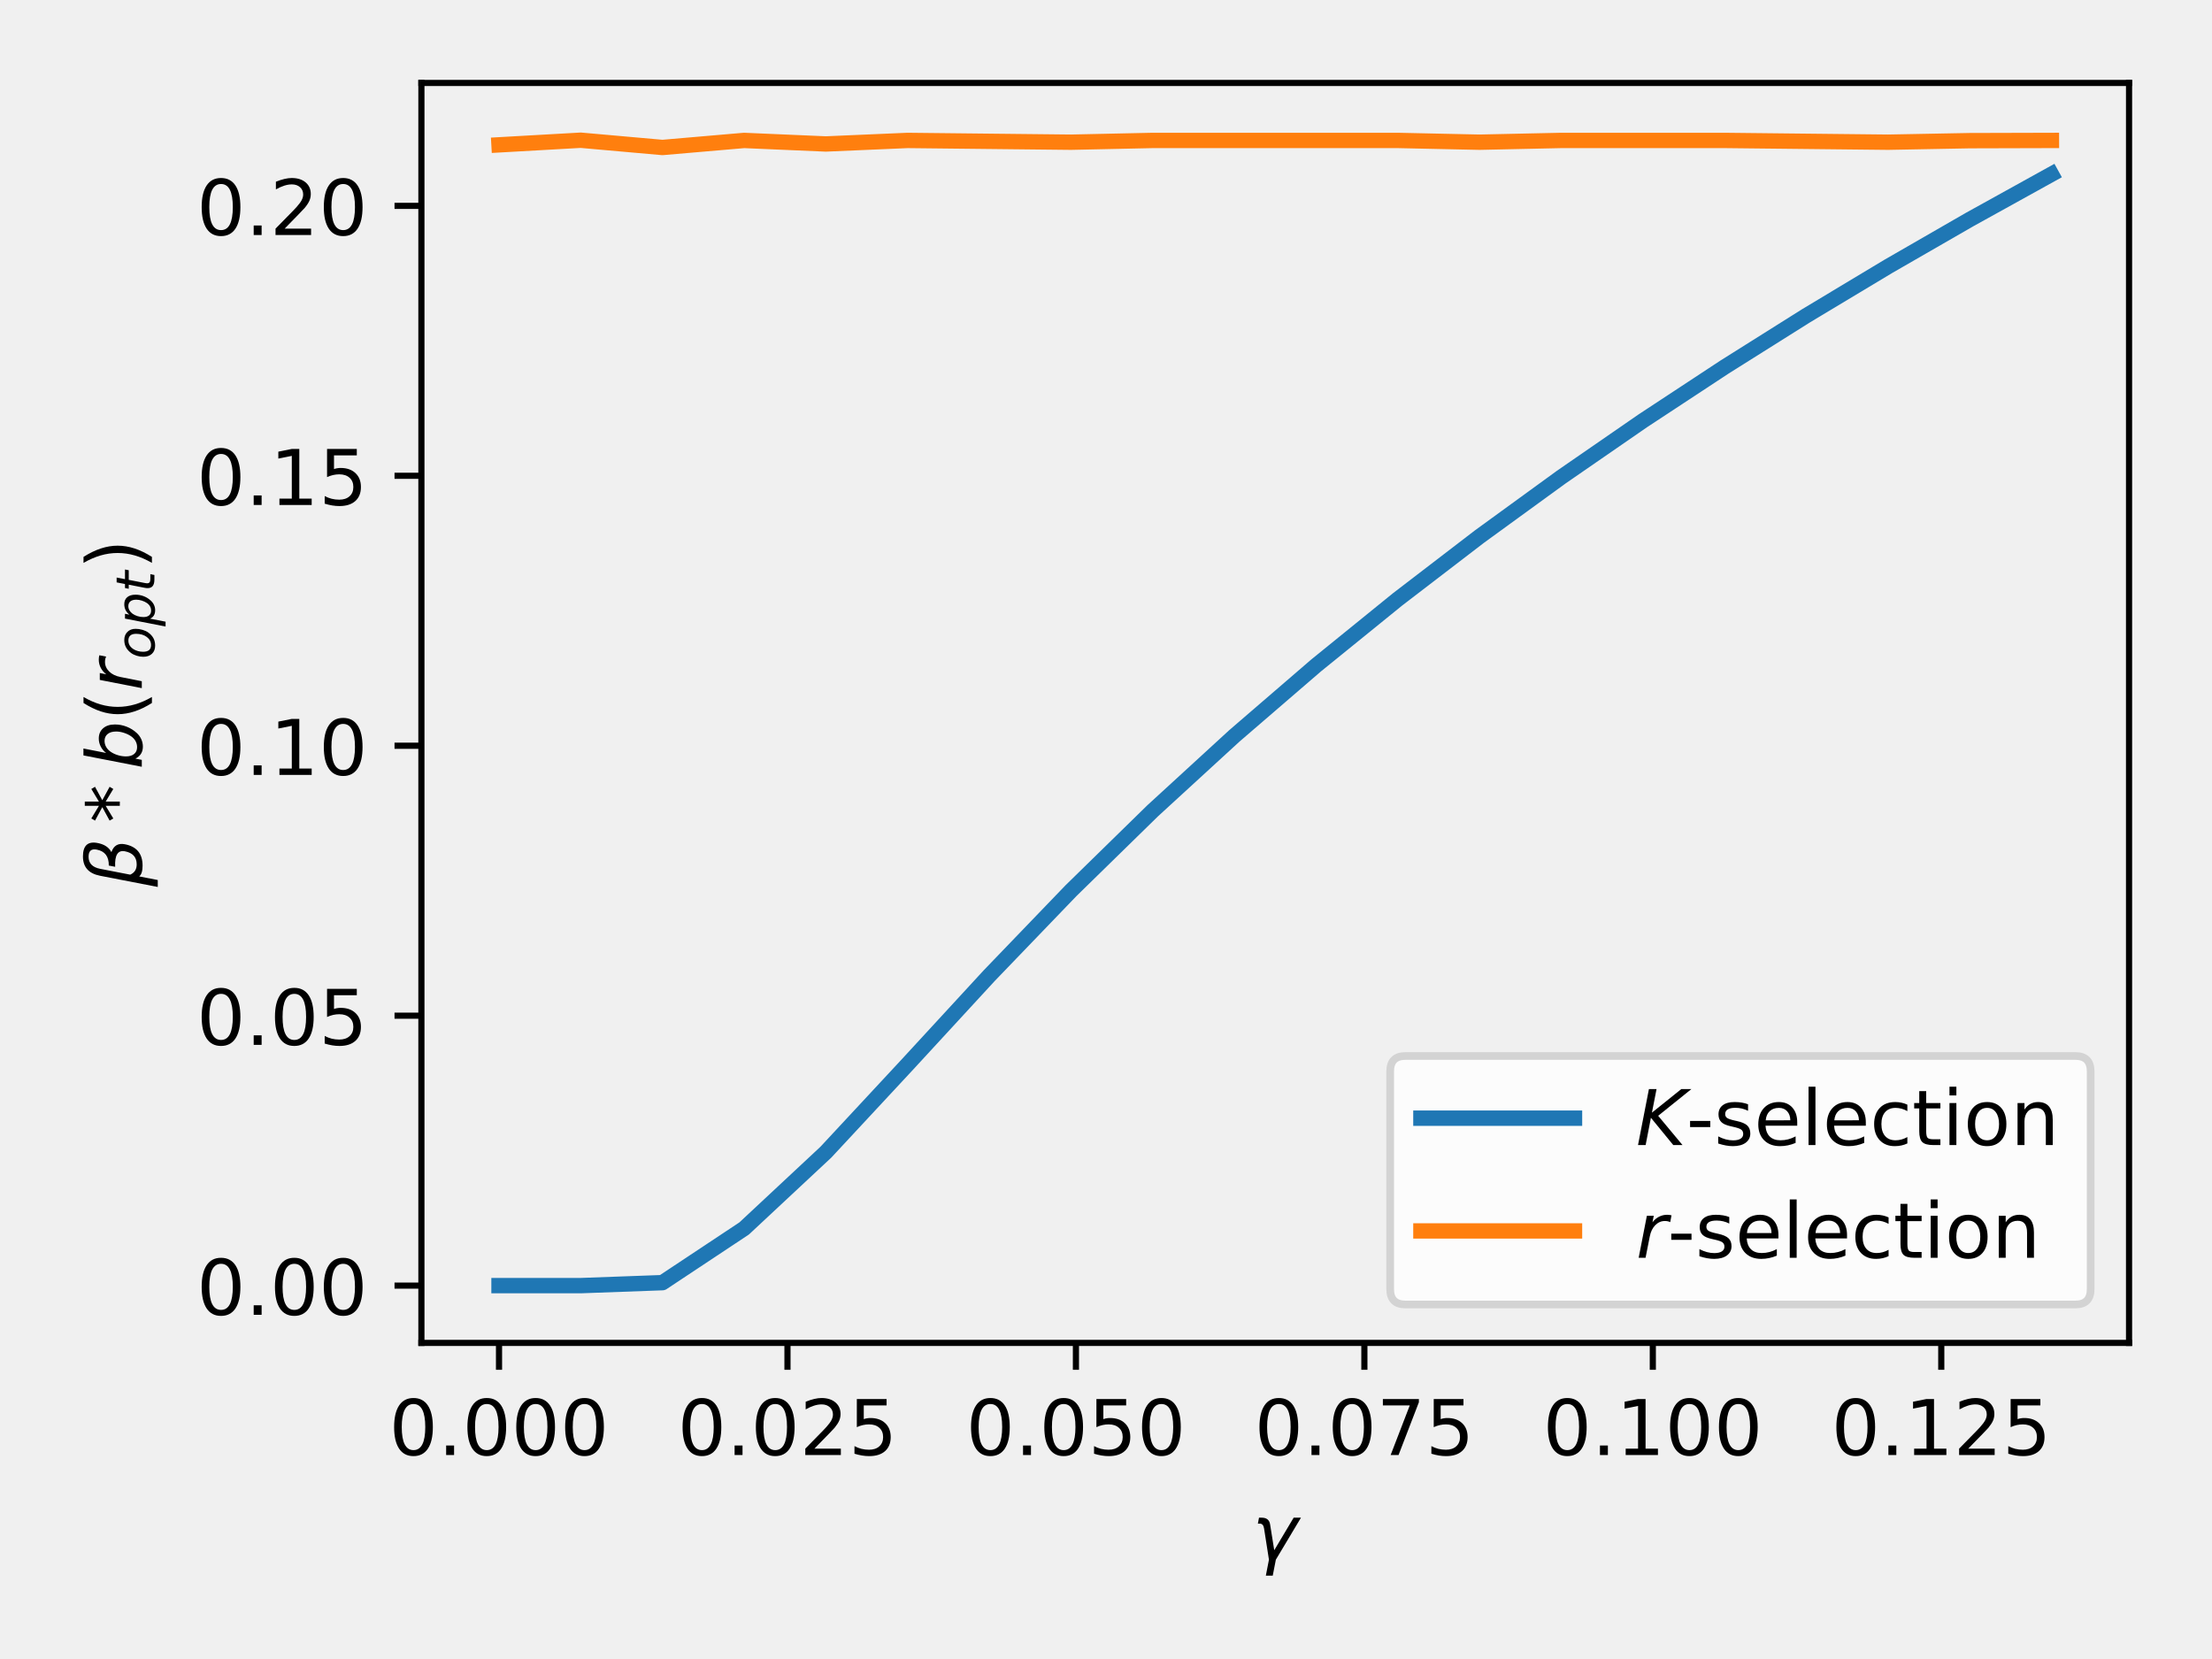
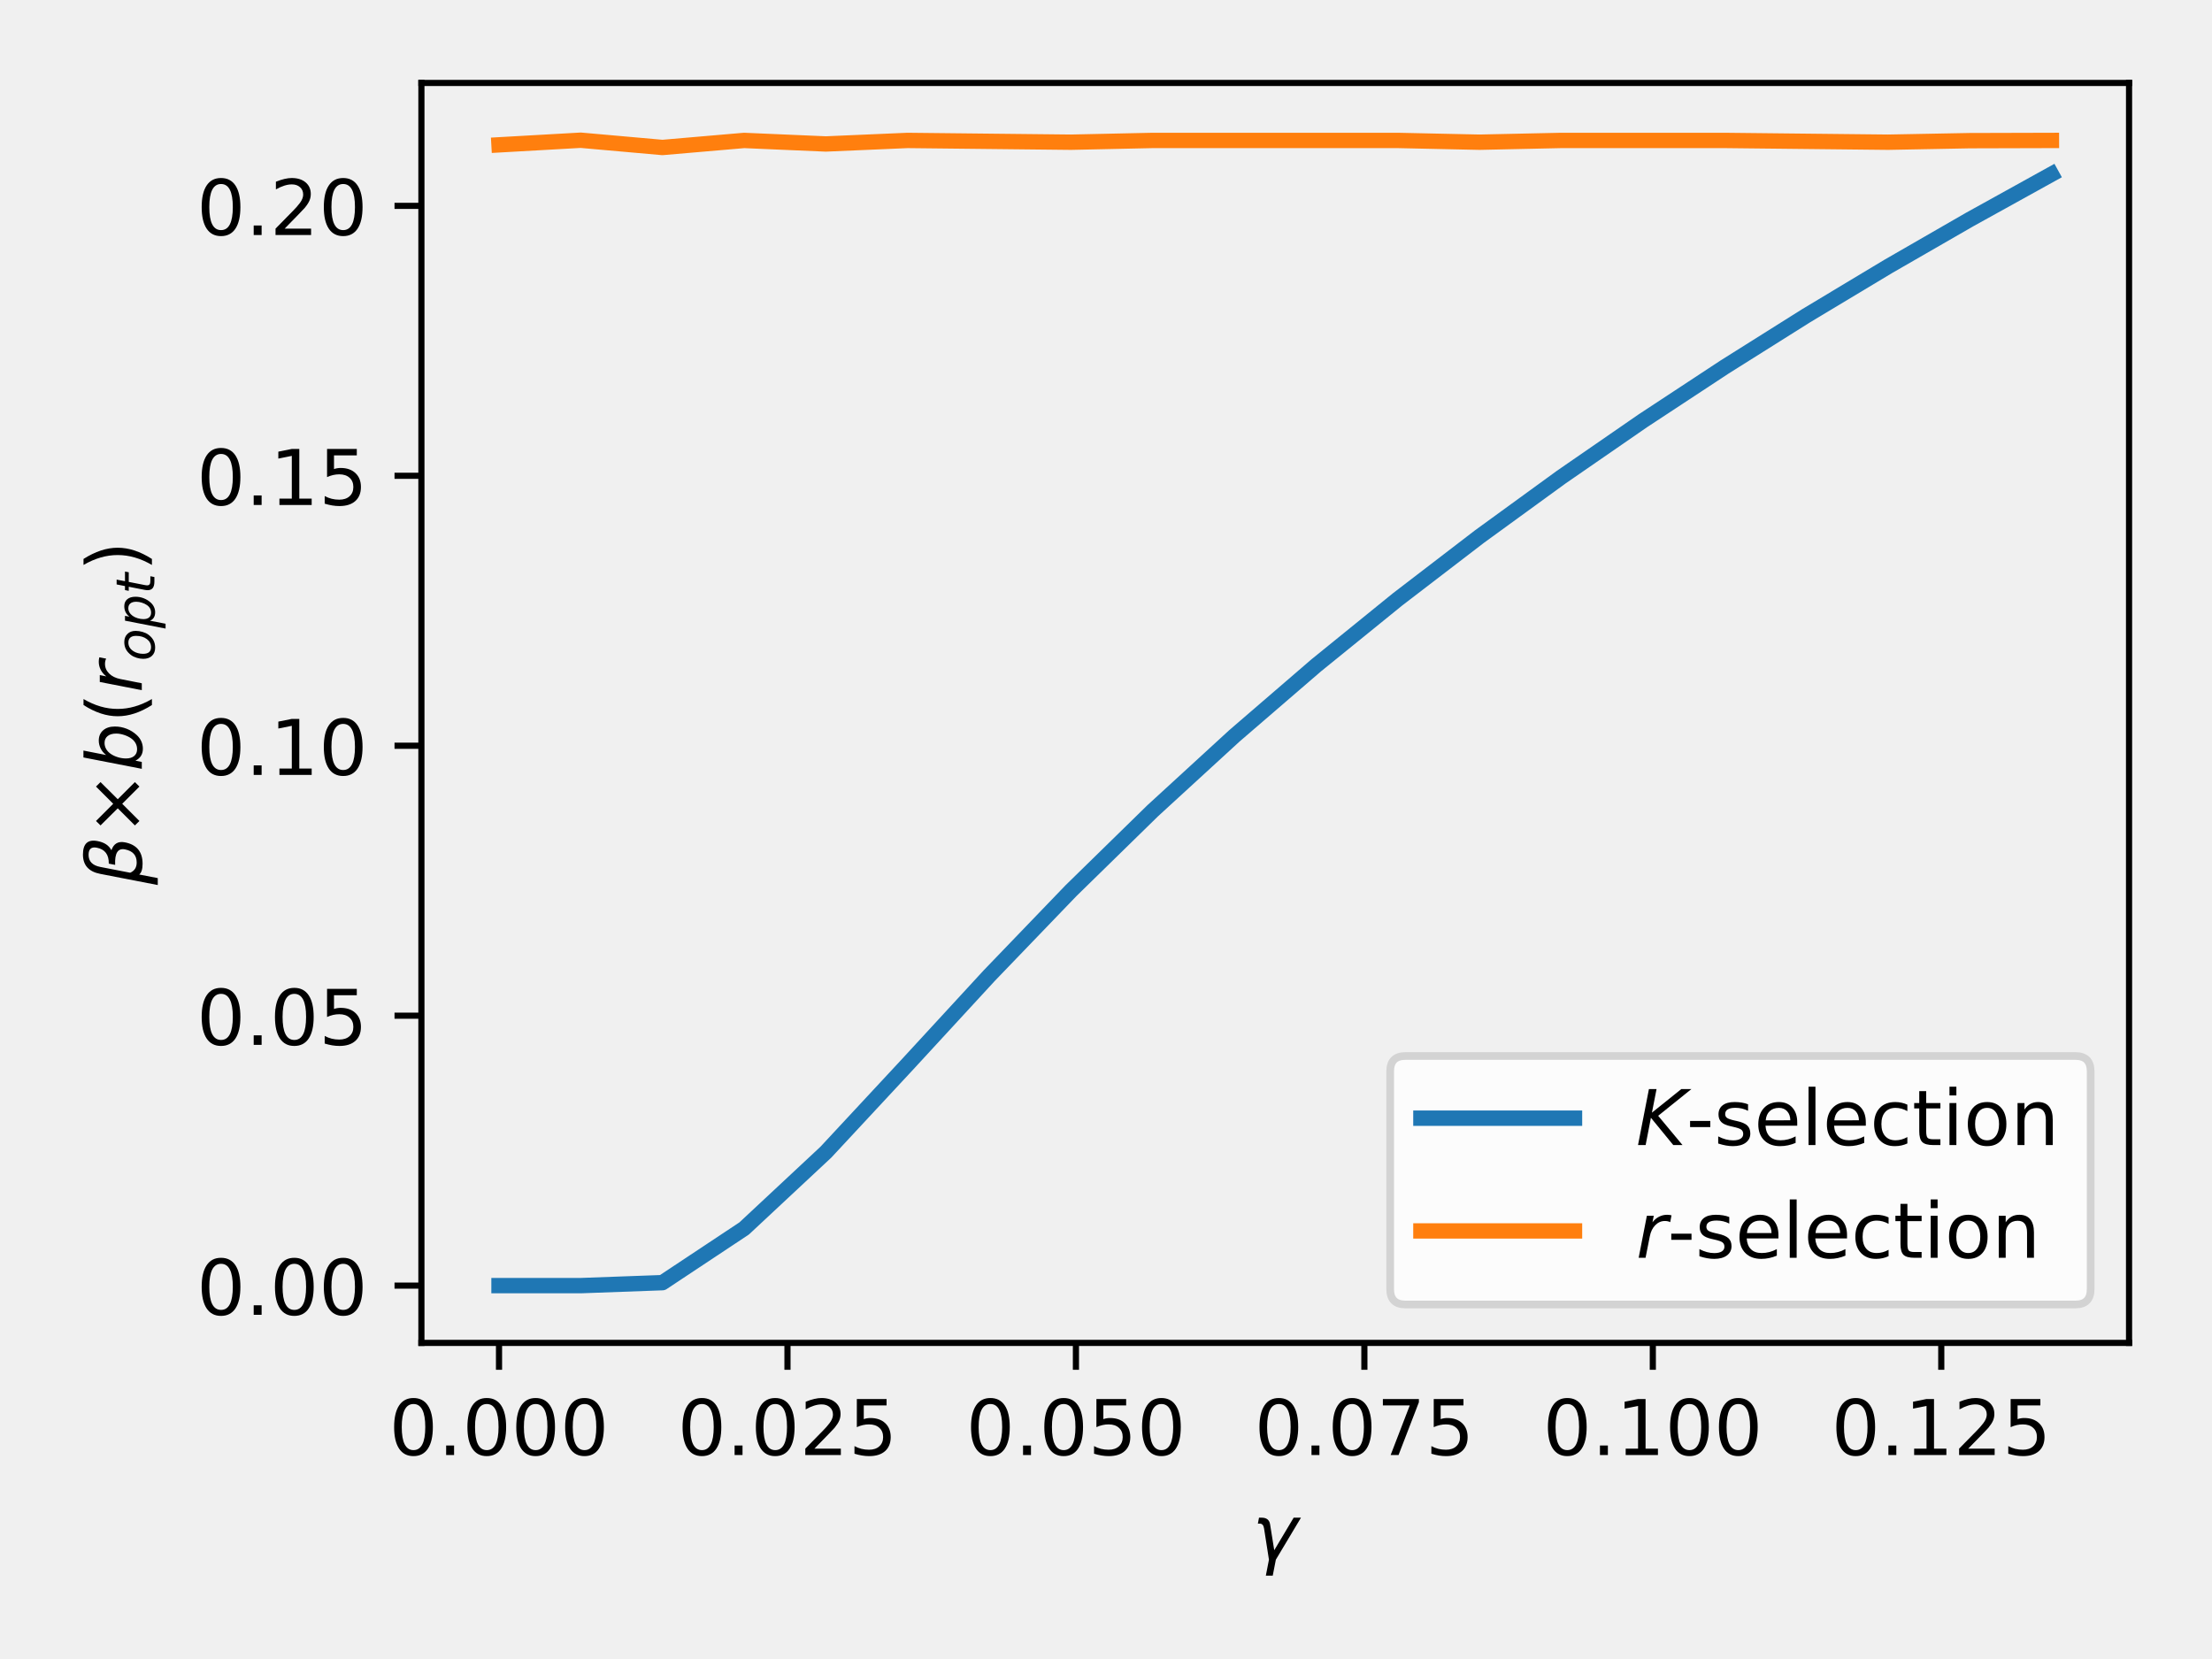
<svg xmlns="http://www.w3.org/2000/svg" xmlns:xlink="http://www.w3.org/1999/xlink" width="288pt" height="216pt" viewBox="0 0 288 216" version="1.1">
  <defs>
    <style type="text/css">*{stroke-linejoin: round; stroke-linecap: butt}</style>
  </defs>
  <g id="figure_1">
    <g id="patch_1">
      <path d="M 0 216  L 288 216  L 288 0  L 0 0  L 0 216  z " style="fill: none" />
    </g>
    <g id="axes_1">
      <g id="patch_2">
        <path d="M 54.866 174.844  L 277.2 174.844  L 277.2 10.8  L 54.866 10.8  L 54.866 174.844  z " style="fill: none" />
      </g>
      <g id="matplotlib.axis_1">
        <g id="xtick_1">
          <g id="line2d_1">
            <defs>
-               <path id="m5db282b4cb" d="M 0 0  L 0 3.5  " style="stroke: #000000; stroke-width: 0.8" />
-             </defs>
-             <g>
-               <use xlink:href="#m5db282b4cb" x="64.972" y="174.844" style="stroke: #000000; stroke-width: 0.8" />
+               <path id="m1b37905926" d="M 0 0  L 0 3.5  " style="stroke: #000000; stroke-width: 0.8" />
+             </defs>
+             <g>
+               <use xlink:href="#m1b37905926" x="64.972" y="174.844" style="stroke: #000000; stroke-width: 0.8" />
            </g>
          </g>
          <g id="text_1">
            <g transform="translate(50.65767 189.4422)scale(0.1 -0.1)">
              <defs>
                <path id="DejaVuSans-30" d="M 2034 4250  Q 1547 4250 1301 3770  Q 1056 3291 1056 2328  Q 1056 1369 1301 889  Q 1547 409 2034 409  Q 2525 409 2770 889  Q 3016 1369 3016 2328  Q 3016 3291 2770 3770  Q 2525 4250 2034 4250  z M 2034 4750  Q 2819 4750 3233 4129  Q 3647 3509 3647 2328  Q 3647 1150 3233 529  Q 2819 -91 2034 -91  Q 1250 -91 836 529  Q 422 1150 422 2328  Q 422 3509 836 4129  Q 1250 4750 2034 4750  z " transform="scale(0.015625)" />
                <path id="DejaVuSans-2e" d="M 684 794  L 1344 794  L 1344 0  L 684 0  L 684 794  z " transform="scale(0.015625)" />
              </defs>
              <use xlink:href="#DejaVuSans-30" />
              <use xlink:href="#DejaVuSans-2e" x="63.623" />
              <use xlink:href="#DejaVuSans-30" x="95.41" />
              <use xlink:href="#DejaVuSans-30" x="159.033" />
              <use xlink:href="#DejaVuSans-30" x="222.656" />
            </g>
          </g>
        </g>
        <g id="xtick_2">
          <g id="line2d_2">
            <g>
-               <use xlink:href="#m5db282b4cb" x="102.528" y="174.844" style="stroke: #000000; stroke-width: 0.8" />
+               <use xlink:href="#m1b37905926" x="102.528" y="174.844" style="stroke: #000000; stroke-width: 0.8" />
            </g>
          </g>
          <g id="text_2">
            <g transform="translate(88.2136 189.4422)scale(0.1 -0.1)">
              <defs>
                <path id="DejaVuSans-32" d="M 1228 531  L 3431 531  L 3431 0  L 469 0  L 469 531  Q 828 903 1448 1529  Q 2069 2156 2228 2338  Q 2531 2678 2651 2914  Q 2772 3150 2772 3378  Q 2772 3750 2511 3984  Q 2250 4219 1831 4219  Q 1534 4219 1204 4116  Q 875 4013 500 3803  L 500 4441  Q 881 4594 1212 4672  Q 1544 4750 1819 4750  Q 2544 4750 2975 4387  Q 3406 4025 3406 3419  Q 3406 3131 3298 2873  Q 3191 2616 2906 2266  Q 2828 2175 2409 1742  Q 1991 1309 1228 531  z " transform="scale(0.015625)" />
                <path id="DejaVuSans-35" d="M 691 4666  L 3169 4666  L 3169 4134  L 1269 4134  L 1269 2991  Q 1406 3038 1543 3061  Q 1681 3084 1819 3084  Q 2600 3084 3056 2656  Q 3513 2228 3513 1497  Q 3513 744 3044 326  Q 2575 -91 1722 -91  Q 1428 -91 1123 -41  Q 819 9 494 109  L 494 744  Q 775 591 1075 516  Q 1375 441 1709 441  Q 2250 441 2565 725  Q 2881 1009 2881 1497  Q 2881 1984 2565 2268  Q 2250 2553 1709 2553  Q 1456 2553 1204 2497  Q 953 2441 691 2322  L 691 4666  z " transform="scale(0.015625)" />
              </defs>
              <use xlink:href="#DejaVuSans-30" />
              <use xlink:href="#DejaVuSans-2e" x="63.623" />
              <use xlink:href="#DejaVuSans-30" x="95.41" />
              <use xlink:href="#DejaVuSans-32" x="159.033" />
              <use xlink:href="#DejaVuSans-35" x="222.656" />
            </g>
          </g>
        </g>
        <g id="xtick_3">
          <g id="line2d_3">
            <g>
-               <use xlink:href="#m5db282b4cb" x="140.084" y="174.844" style="stroke: #000000; stroke-width: 0.8" />
+               <use xlink:href="#m1b37905926" x="140.084" y="174.844" style="stroke: #000000; stroke-width: 0.8" />
            </g>
          </g>
          <g id="text_3">
            <g transform="translate(125.7695 189.4422)scale(0.1 -0.1)">
              <use xlink:href="#DejaVuSans-30" />
              <use xlink:href="#DejaVuSans-2e" x="63.623" />
              <use xlink:href="#DejaVuSans-30" x="95.41" />
              <use xlink:href="#DejaVuSans-35" x="159.033" />
              <use xlink:href="#DejaVuSans-30" x="222.656" />
            </g>
          </g>
        </g>
        <g id="xtick_4">
          <g id="line2d_4">
            <g>
-               <use xlink:href="#m5db282b4cb" x="177.64" y="174.844" style="stroke: #000000; stroke-width: 0.8" />
+               <use xlink:href="#m1b37905926" x="177.64" y="174.844" style="stroke: #000000; stroke-width: 0.8" />
            </g>
          </g>
          <g id="text_4">
            <g transform="translate(163.3255 189.4422)scale(0.1 -0.1)">
              <defs>
                <path id="DejaVuSans-37" d="M 525 4666  L 3525 4666  L 3525 4397  L 1831 0  L 1172 0  L 2766 4134  L 525 4134  L 525 4666  z " transform="scale(0.015625)" />
              </defs>
              <use xlink:href="#DejaVuSans-30" />
              <use xlink:href="#DejaVuSans-2e" x="63.623" />
              <use xlink:href="#DejaVuSans-30" x="95.41" />
              <use xlink:href="#DejaVuSans-37" x="159.033" />
              <use xlink:href="#DejaVuSans-35" x="222.656" />
            </g>
          </g>
        </g>
        <g id="xtick_5">
          <g id="line2d_5">
            <g>
-               <use xlink:href="#m5db282b4cb" x="215.195" y="174.844" style="stroke: #000000; stroke-width: 0.8" />
+               <use xlink:href="#m1b37905926" x="215.195" y="174.844" style="stroke: #000000; stroke-width: 0.8" />
            </g>
          </g>
          <g id="text_5">
            <g transform="translate(200.8814 189.4422)scale(0.1 -0.1)">
              <defs>
                <path id="DejaVuSans-31" d="M 794 531  L 1825 531  L 1825 4091  L 703 3866  L 703 4441  L 1819 4666  L 2450 4666  L 2450 531  L 3481 531  L 3481 0  L 794 0  L 794 531  z " transform="scale(0.015625)" />
              </defs>
              <use xlink:href="#DejaVuSans-30" />
              <use xlink:href="#DejaVuSans-2e" x="63.623" />
              <use xlink:href="#DejaVuSans-31" x="95.41" />
              <use xlink:href="#DejaVuSans-30" x="159.033" />
              <use xlink:href="#DejaVuSans-30" x="222.656" />
            </g>
          </g>
        </g>
        <g id="xtick_6">
          <g id="line2d_6">
            <g>
-               <use xlink:href="#m5db282b4cb" x="252.751" y="174.844" style="stroke: #000000; stroke-width: 0.8" />
+               <use xlink:href="#m1b37905926" x="252.751" y="174.844" style="stroke: #000000; stroke-width: 0.8" />
            </g>
          </g>
          <g id="text_6">
            <g transform="translate(238.4373 189.4422)scale(0.1 -0.1)">
              <use xlink:href="#DejaVuSans-30" />
              <use xlink:href="#DejaVuSans-2e" x="63.623" />
              <use xlink:href="#DejaVuSans-31" x="95.41" />
              <use xlink:href="#DejaVuSans-32" x="159.033" />
              <use xlink:href="#DejaVuSans-35" x="222.656" />
            </g>
          </g>
        </g>
        <g id="text_7">
          <g transform="translate(163.0328 203.1)scale(0.1 -0.1)">
            <defs>
              <path id="DejaVuSans-Oblique-3b3" d="M 1491 2950  L 1838 788  L 3456 3500  L 4066 3500  L 1972 0  L 1713 -1331  L 1138 -1331  L 1397 0  L 988 2613  Q 925 3006 628 3006  L 475 3006  L 569 3500  L 788 3500  Q 1403 3500 1491 2950  z " transform="scale(0.015625)" />
            </defs>
            <use xlink:href="#DejaVuSans-Oblique-3b3" transform="translate(0 0.3125)" />
          </g>
        </g>
      </g>
      <g id="matplotlib.axis_2">
        <g id="ytick_1">
          <g id="line2d_7">
            <defs>
-               <path id="mfb9d61b8eb" d="M 0 0  L -3.5 0  " style="stroke: #000000; stroke-width: 0.8" />
-             </defs>
-             <g>
-               <use xlink:href="#mfb9d61b8eb" x="54.866" y="167.387" style="stroke: #000000; stroke-width: 0.8" />
+               <path id="m984c7f8552" d="M 0 0  L -3.5 0  " style="stroke: #000000; stroke-width: 0.8" />
+             </defs>
+             <g>
+               <use xlink:href="#m984c7f8552" x="54.866" y="167.387" style="stroke: #000000; stroke-width: 0.8" />
            </g>
          </g>
          <g id="text_8">
            <g transform="translate(25.6 171.1864)scale(0.1 -0.1)">
              <use xlink:href="#DejaVuSans-30" />
              <use xlink:href="#DejaVuSans-2e" x="63.623" />
              <use xlink:href="#DejaVuSans-30" x="95.41" />
              <use xlink:href="#DejaVuSans-30" x="159.033" />
            </g>
          </g>
        </g>
        <g id="ytick_2">
          <g id="line2d_8">
            <g>
-               <use xlink:href="#mfb9d61b8eb" x="54.866" y="132.24" style="stroke: #000000; stroke-width: 0.8" />
+               <use xlink:href="#m984c7f8552" x="54.866" y="132.24" style="stroke: #000000; stroke-width: 0.8" />
            </g>
          </g>
          <g id="text_9">
            <g transform="translate(25.6 136.0396)scale(0.1 -0.1)">
              <use xlink:href="#DejaVuSans-30" />
              <use xlink:href="#DejaVuSans-2e" x="63.623" />
              <use xlink:href="#DejaVuSans-30" x="95.41" />
              <use xlink:href="#DejaVuSans-35" x="159.033" />
            </g>
          </g>
        </g>
        <g id="ytick_3">
          <g id="line2d_9">
            <g>
-               <use xlink:href="#mfb9d61b8eb" x="54.866" y="97.094" style="stroke: #000000; stroke-width: 0.8" />
+               <use xlink:href="#m984c7f8552" x="54.866" y="97.094" style="stroke: #000000; stroke-width: 0.8" />
            </g>
          </g>
          <g id="text_10">
            <g transform="translate(25.6 100.8928)scale(0.1 -0.1)">
              <use xlink:href="#DejaVuSans-30" />
              <use xlink:href="#DejaVuSans-2e" x="63.623" />
              <use xlink:href="#DejaVuSans-31" x="95.41" />
              <use xlink:href="#DejaVuSans-30" x="159.033" />
            </g>
          </g>
        </g>
        <g id="ytick_4">
          <g id="line2d_10">
            <g>
-               <use xlink:href="#mfb9d61b8eb" x="54.866" y="61.947" style="stroke: #000000; stroke-width: 0.8" />
+               <use xlink:href="#m984c7f8552" x="54.866" y="61.947" style="stroke: #000000; stroke-width: 0.8" />
            </g>
          </g>
          <g id="text_11">
            <g transform="translate(25.6 65.74603)scale(0.1 -0.1)">
              <use xlink:href="#DejaVuSans-30" />
              <use xlink:href="#DejaVuSans-2e" x="63.623" />
              <use xlink:href="#DejaVuSans-31" x="95.41" />
              <use xlink:href="#DejaVuSans-35" x="159.033" />
            </g>
          </g>
        </g>
        <g id="ytick_5">
          <g id="line2d_11">
            <g>
-               <use xlink:href="#mfb9d61b8eb" x="54.866" y="26.8" style="stroke: #000000; stroke-width: 0.8" />
+               <use xlink:href="#m984c7f8552" x="54.866" y="26.8" style="stroke: #000000; stroke-width: 0.8" />
            </g>
          </g>
          <g id="text_12">
            <g transform="translate(25.6 30.59923)scale(0.1 -0.1)">
              <use xlink:href="#DejaVuSans-30" />
              <use xlink:href="#DejaVuSans-2e" x="63.623" />
              <use xlink:href="#DejaVuSans-32" x="95.41" />
              <use xlink:href="#DejaVuSans-30" x="159.033" />
            </g>
          </g>
        </g>
        <g id="text_13">
-           <g transform="translate(18.5 115.4719)rotate(-90)scale(0.1 -0.1)">
+           <g transform="translate(18.5 115.2219)rotate(-90)scale(0.1 -0.1)">
            <defs>
              <path id="DejaVuSans-Oblique-3b2" d="M 872 216  L 572 -1331  L -6 -1331  L 928 3478  Q 1206 4903 2538 4903  Q 3888 4903 3659 3700  Q 3503 2844 2894 2531  Q 3713 2250 3553 1416  Q 3272 -69 1759 -66  Q 1097 -63 872 216  z M 1019 966  Q 1259 422 1875 425  Q 2775 425 2966 1406  Q 3138 2288 1675 2219  L 1778 2750  Q 2909 2731 3106 3750  Q 3241 4438 2509 4434  Q 1691 4434 1503 3459  L 1019 966  z " transform="scale(0.015625)" />
-               <path id="DejaVuSans-2a" d="M 3009 3897  L 1888 3291  L 3009 2681  L 2828 2375  L 1778 3009  L 1778 1831  L 1422 1831  L 1422 3009  L 372 2375  L 191 2681  L 1313 3291  L 191 3897  L 372 4206  L 1422 3572  L 1422 4750  L 1778 4750  L 1778 3572  L 2828 4206  L 3009 3897  z " transform="scale(0.015625)" />
+               <path id="DejaVuSans-d7" d="M 4488 3438  L 3059 2003  L 4488 575  L 4116 197  L 2681 1631  L 1247 197  L 878 575  L 2303 2003  L 878 3438  L 1247 3816  L 2681 2381  L 4116 3816  L 4488 3438  z " transform="scale(0.015625)" />
              <path id="DejaVuSans-Oblique-62" d="M 3169 2138  Q 3169 2591 2961 2847  Q 2753 3103 2388 3103  Q 2122 3103 1889 2973  Q 1656 2844 1484 2597  Q 1303 2338 1198 1995  Q 1094 1653 1094 1313  Q 1094 881 1298 636  Q 1503 391 1863 391  Q 2134 391 2365 517  Q 2597 644 2772 891  Q 2950 1147 3059 1487  Q 3169 1828 3169 2138  z M 1381 2969  Q 1594 3256 1914 3420  Q 2234 3584 2584 3584  Q 3122 3584 3439 3221  Q 3756 2859 3756 2241  Q 3756 1734 3570 1259  Q 3384 784 3041 416  Q 2816 172 2522 40  Q 2228 -91 1906 -91  Q 1566 -91 1316 65  Q 1066 222 909 531  L 806 0  L 231 0  L 1178 4863  L 1753 4863  L 1381 2969  z " transform="scale(0.015625)" />
              <path id="DejaVuSans-28" d="M 1984 4856  Q 1566 4138 1362 3434  Q 1159 2731 1159 2009  Q 1159 1288 1364 580  Q 1569 -128 1984 -844  L 1484 -844  Q 1016 -109 783 600  Q 550 1309 550 2009  Q 550 2706 781 3412  Q 1013 4119 1484 4856  L 1984 4856  z " transform="scale(0.015625)" />
              <path id="DejaVuSans-Oblique-72" d="M 2853 2969  Q 2766 3016 2653 3041  Q 2541 3066 2413 3066  Q 1953 3066 1609 2717  Q 1266 2369 1153 1784  L 800 0  L 225 0  L 909 3500  L 1484 3500  L 1375 2956  Q 1603 3259 1920 3421  Q 2238 3584 2597 3584  Q 2691 3584 2781 3573  Q 2872 3563 2963 3538  L 2853 2969  z " transform="scale(0.015625)" />
              <path id="DejaVuSans-Oblique-6f" d="M 1625 -91  Q 1009 -91 651 289  Q 294 669 294 1325  Q 294 1706 417 2101  Q 541 2497 738 2766  Q 1047 3184 1428 3384  Q 1809 3584 2291 3584  Q 2888 3584 3255 3212  Q 3622 2841 3622 2241  Q 3622 1825 3500 1412  Q 3378 1000 3181 728  Q 2875 309 2494 109  Q 2113 -91 1625 -91  z M 891 1344  Q 891 869 1089 633  Q 1288 397 1691 397  Q 2269 397 2648 901  Q 3028 1406 3028 2181  Q 3028 2634 2825 2865  Q 2622 3097 2228 3097  Q 1903 3097 1650 2945  Q 1397 2794 1197 2484  Q 1050 2253 970 1956  Q 891 1659 891 1344  z " transform="scale(0.015625)" />
              <path id="DejaVuSans-Oblique-70" d="M 3175 2156  Q 3175 2616 2975 2859  Q 2775 3103 2400 3103  Q 2144 3103 1911 2972  Q 1678 2841 1497 2591  Q 1319 2344 1212 1994  Q 1106 1644 1106 1300  Q 1106 863 1306 627  Q 1506 391 1875 391  Q 2147 391 2380 519  Q 2613 647 2778 891  Q 2956 1147 3065 1494  Q 3175 1841 3175 2156  z M 1394 2969  Q 1625 3272 1939 3428  Q 2253 3584 2638 3584  Q 3175 3584 3472 3232  Q 3769 2881 3769 2247  Q 3769 1728 3584 1258  Q 3400 788 3053 416  Q 2822 169 2531 39  Q 2241 -91 1919 -91  Q 1547 -91 1294 64  Q 1041 219 916 525  L 556 -1331  L -19 -1331  L 922 3500  L 1497 3500  L 1394 2969  z " transform="scale(0.015625)" />
              <path id="DejaVuSans-Oblique-74" d="M 2706 3500  L 2619 3053  L 1472 3053  L 1100 1153  Q 1081 1047 1072 975  Q 1063 903 1063 863  Q 1063 663 1183 572  Q 1303 481 1569 481  L 2150 481  L 2053 0  L 1503 0  Q 991 0 739 200  Q 488 400 488 806  Q 488 878 497 964  Q 506 1050 525 1153  L 897 3053  L 409 3053  L 500 3500  L 978 3500  L 1172 4494  L 1747 4494  L 1556 3500  L 2706 3500  z " transform="scale(0.015625)" />
              <path id="DejaVuSans-29" d="M 513 4856  L 1013 4856  Q 1481 4119 1714 3412  Q 1947 2706 1947 2009  Q 1947 1309 1714 600  Q 1481 -109 1013 -844  L 513 -844  Q 928 -128 1133 580  Q 1338 1288 1338 2009  Q 1338 2731 1133 3434  Q 928 4138 513 4856  z " transform="scale(0.015625)" />
            </defs>
            <use xlink:href="#DejaVuSans-Oblique-3b2" transform="translate(0 0.390625)" />
-             <use xlink:href="#DejaVuSans-2a" transform="translate(83.30078 0.390625)" />
-             <use xlink:href="#DejaVuSans-Oblique-62" transform="translate(152.7832 0.390625)" />
-             <use xlink:href="#DejaVuSans-28" transform="translate(216.2598 0.390625)" />
-             <use xlink:href="#DejaVuSans-Oblique-72" transform="translate(255.2734 0.390625)" />
-             <use xlink:href="#DejaVuSans-Oblique-6f" transform="translate(296.3867 -16.01562)scale(0.7)" />
-             <use xlink:href="#DejaVuSans-Oblique-70" transform="translate(339.2139 -16.01562)scale(0.7)" />
-             <use xlink:href="#DejaVuSans-Oblique-74" transform="translate(383.6475 -16.01562)scale(0.7)" />
-             <use xlink:href="#DejaVuSans-29" transform="translate(413.8281 0.390625)" />
+             <use xlink:href="#DejaVuSans-d7" transform="translate(63.81836 0.390625)" />
+             <use xlink:href="#DejaVuSans-Oblique-62" transform="translate(147.6074 0.390625)" />
+             <use xlink:href="#DejaVuSans-28" transform="translate(211.084 0.390625)" />
+             <use xlink:href="#DejaVuSans-Oblique-72" transform="translate(250.0977 0.390625)" />
+             <use xlink:href="#DejaVuSans-Oblique-6f" transform="translate(291.2109 -16.01562)scale(0.7)" />
+             <use xlink:href="#DejaVuSans-Oblique-70" transform="translate(334.0381 -16.01562)scale(0.7)" />
+             <use xlink:href="#DejaVuSans-Oblique-74" transform="translate(378.4717 -16.01562)scale(0.7)" />
+             <use xlink:href="#DejaVuSans-29" transform="translate(408.6523 0.390625)" />
          </g>
        </g>
      </g>
      <g id="line2d_12">
-         <path d="M 64.972 167.387  L 75.61 167.387  L 86.248 167  L 96.886 159.944  L 107.524 150.015  L 118.162 138.575  L 128.8 127.024  L 139.438 115.968  L 150.076 105.565  L 160.714 95.81  L 171.352 86.644  L 181.99 78.016  L 192.628 69.86  L 203.266 62.125  L 213.904 54.781  L 224.542 47.783  L 235.18 41.094  L 245.818 34.703  L 256.456 28.576  L 267.094 22.686  " clip-path="url(#pffe3bc5c8d)" style="fill: none; stroke: #1f77b4; stroke-width: 2; stroke-linecap: square" />
+         <path d="M 64.972 167.387  L 75.61 167.387  L 86.248 167  L 96.886 159.944  L 107.524 150.015  L 118.162 138.575  L 128.8 127.024  L 139.438 115.968  L 150.076 105.565  L 160.714 95.81  L 171.352 86.644  L 181.99 78.016  L 192.628 69.86  L 203.266 62.125  L 213.904 54.781  L 224.542 47.783  L 235.18 41.094  L 245.818 34.703  L 256.456 28.576  L 267.094 22.686  " clip-path="url(#pd18dfc4655)" style="fill: none; stroke: #1f77b4; stroke-width: 2; stroke-linecap: square" />
      </g>
      <g id="line2d_13">
-         <path d="M 64.972 18.859  L 75.61 18.257  L 86.248 19.202  L 96.886 18.285  L 107.524 18.744  L 118.162 18.285  L 128.8 18.4  L 139.438 18.515  L 150.076 18.285  L 160.714 18.285  L 171.352 18.285  L 181.99 18.285  L 192.628 18.515  L 203.266 18.285  L 213.904 18.285  L 224.542 18.285  L 235.18 18.4  L 245.818 18.515  L 256.456 18.314  L 267.094 18.285  " clip-path="url(#pffe3bc5c8d)" style="fill: none; stroke: #ff7f0e; stroke-width: 2; stroke-linecap: square" />
+         <path d="M 64.972 18.859  L 75.61 18.257  L 86.248 19.202  L 96.886 18.285  L 107.524 18.744  L 118.162 18.285  L 128.8 18.4  L 139.438 18.515  L 150.076 18.285  L 160.714 18.285  L 171.352 18.285  L 181.99 18.285  L 192.628 18.515  L 203.266 18.285  L 213.904 18.285  L 224.542 18.285  L 235.18 18.4  L 245.818 18.515  L 256.456 18.314  L 267.094 18.285  " clip-path="url(#pd18dfc4655)" style="fill: none; stroke: #ff7f0e; stroke-width: 2; stroke-linecap: square" />
      </g>
      <g id="patch_3">
        <path d="M 54.866 174.844  L 54.866 10.8  " style="fill: none; stroke: #000000; stroke-width: 0.8; stroke-linejoin: miter; stroke-linecap: square" />
      </g>
      <g id="patch_4">
        <path d="M 277.2 174.844  L 277.2 10.8  " style="fill: none; stroke: #000000; stroke-width: 0.8; stroke-linejoin: miter; stroke-linecap: square" />
      </g>
      <g id="patch_5">
        <path d="M 54.866 174.844  L 277.2 174.844  " style="fill: none; stroke: #000000; stroke-width: 0.8; stroke-linejoin: miter; stroke-linecap: square" />
      </g>
      <g id="patch_6">
        <path d="M 54.866 10.8  L 277.2 10.8  " style="fill: none; stroke: #000000; stroke-width: 0.8; stroke-linejoin: miter; stroke-linecap: square" />
      </g>
      <g id="legend_1">
        <g id="patch_7">
          <path d="M 183 169.844  L 270.2 169.844  Q 272.2 169.844 272.2 167.844  L 272.2 139.488  Q 272.2 137.488 270.2 137.488  L 183 137.488  Q 181 137.488 181 139.488  L 181 167.844  Q 181 169.844 183 169.844  z " style="fill: #ffffff; opacity: 0.8; stroke: #cccccc; stroke-linejoin: miter" />
        </g>
        <g id="line2d_14">
          <path d="M 185 145.586  L 195 145.586  L 205 145.586  " style="fill: none; stroke: #1f77b4; stroke-width: 2; stroke-linecap: square" />
        </g>
        <g id="text_14">
          <g transform="translate(213 149.0859)scale(0.1 -0.1)">
            <defs>
              <path id="DejaVuSans-Oblique-4b" d="M 1081 4666  L 1716 4666  L 1331 2700  L 3781 4666  L 4622 4666  L 1850 2438  L 3878 0  L 3109 0  L 1247 2272  L 806 0  L 172 0  L 1081 4666  z " transform="scale(0.015625)" />
              <path id="DejaVuSans-2d" d="M 313 2009  L 1997 2009  L 1997 1497  L 313 1497  L 313 2009  z " transform="scale(0.015625)" />
              <path id="DejaVuSans-73" d="M 2834 3397  L 2834 2853  Q 2591 2978 2328 3040  Q 2066 3103 1784 3103  Q 1356 3103 1142 2972  Q 928 2841 928 2578  Q 928 2378 1081 2264  Q 1234 2150 1697 2047  L 1894 2003  Q 2506 1872 2764 1633  Q 3022 1394 3022 966  Q 3022 478 2636 193  Q 2250 -91 1575 -91  Q 1294 -91 989 -36  Q 684 19 347 128  L 347 722  Q 666 556 975 473  Q 1284 391 1588 391  Q 1994 391 2212 530  Q 2431 669 2431 922  Q 2431 1156 2273 1281  Q 2116 1406 1581 1522  L 1381 1569  Q 847 1681 609 1914  Q 372 2147 372 2553  Q 372 3047 722 3315  Q 1072 3584 1716 3584  Q 2034 3584 2315 3537  Q 2597 3491 2834 3397  z " transform="scale(0.015625)" />
              <path id="DejaVuSans-65" d="M 3597 1894  L 3597 1613  L 953 1613  Q 991 1019 1311 708  Q 1631 397 2203 397  Q 2534 397 2845 478  Q 3156 559 3463 722  L 3463 178  Q 3153 47 2828 -22  Q 2503 -91 2169 -91  Q 1331 -91 842 396  Q 353 884 353 1716  Q 353 2575 817 3079  Q 1281 3584 2069 3584  Q 2775 3584 3186 3129  Q 3597 2675 3597 1894  z M 3022 2063  Q 3016 2534 2758 2815  Q 2500 3097 2075 3097  Q 1594 3097 1305 2825  Q 1016 2553 972 2059  L 3022 2063  z " transform="scale(0.015625)" />
              <path id="DejaVuSans-6c" d="M 603 4863  L 1178 4863  L 1178 0  L 603 0  L 603 4863  z " transform="scale(0.015625)" />
              <path id="DejaVuSans-63" d="M 3122 3366  L 3122 2828  Q 2878 2963 2633 3030  Q 2388 3097 2138 3097  Q 1578 3097 1268 2742  Q 959 2388 959 1747  Q 959 1106 1268 751  Q 1578 397 2138 397  Q 2388 397 2633 464  Q 2878 531 3122 666  L 3122 134  Q 2881 22 2623 -34  Q 2366 -91 2075 -91  Q 1284 -91 818 406  Q 353 903 353 1747  Q 353 2603 823 3093  Q 1294 3584 2113 3584  Q 2378 3584 2631 3529  Q 2884 3475 3122 3366  z " transform="scale(0.015625)" />
              <path id="DejaVuSans-74" d="M 1172 4494  L 1172 3500  L 2356 3500  L 2356 3053  L 1172 3053  L 1172 1153  Q 1172 725 1289 603  Q 1406 481 1766 481  L 2356 481  L 2356 0  L 1766 0  Q 1100 0 847 248  Q 594 497 594 1153  L 594 3053  L 172 3053  L 172 3500  L 594 3500  L 594 4494  L 1172 4494  z " transform="scale(0.015625)" />
              <path id="DejaVuSans-69" d="M 603 3500  L 1178 3500  L 1178 0  L 603 0  L 603 3500  z M 603 4863  L 1178 4863  L 1178 4134  L 603 4134  L 603 4863  z " transform="scale(0.015625)" />
              <path id="DejaVuSans-6f" d="M 1959 3097  Q 1497 3097 1228 2736  Q 959 2375 959 1747  Q 959 1119 1226 758  Q 1494 397 1959 397  Q 2419 397 2687 759  Q 2956 1122 2956 1747  Q 2956 2369 2687 2733  Q 2419 3097 1959 3097  z M 1959 3584  Q 2709 3584 3137 3096  Q 3566 2609 3566 1747  Q 3566 888 3137 398  Q 2709 -91 1959 -91  Q 1206 -91 779 398  Q 353 888 353 1747  Q 353 2609 779 3096  Q 1206 3584 1959 3584  z " transform="scale(0.015625)" />
              <path id="DejaVuSans-6e" d="M 3513 2113  L 3513 0  L 2938 0  L 2938 2094  Q 2938 2591 2744 2837  Q 2550 3084 2163 3084  Q 1697 3084 1428 2787  Q 1159 2491 1159 1978  L 1159 0  L 581 0  L 581 3500  L 1159 3500  L 1159 2956  Q 1366 3272 1645 3428  Q 1925 3584 2291 3584  Q 2894 3584 3203 3211  Q 3513 2838 3513 2113  z " transform="scale(0.015625)" />
            </defs>
            <use xlink:href="#DejaVuSans-Oblique-4b" transform="translate(0 0.015625)" />
            <use xlink:href="#DejaVuSans-2d" transform="translate(65.57617 0.015625)" />
            <use xlink:href="#DejaVuSans-73" transform="translate(101.6602 0.015625)" />
            <use xlink:href="#DejaVuSans-65" transform="translate(153.7598 0.015625)" />
            <use xlink:href="#DejaVuSans-6c" transform="translate(215.2832 0.015625)" />
            <use xlink:href="#DejaVuSans-65" transform="translate(243.0664 0.015625)" />
            <use xlink:href="#DejaVuSans-63" transform="translate(304.5898 0.015625)" />
            <use xlink:href="#DejaVuSans-74" transform="translate(359.5703 0.015625)" />
            <use xlink:href="#DejaVuSans-69" transform="translate(398.7793 0.015625)" />
            <use xlink:href="#DejaVuSans-6f" transform="translate(426.5625 0.015625)" />
            <use xlink:href="#DejaVuSans-6e" transform="translate(487.7441 0.015625)" />
          </g>
        </g>
        <g id="line2d_15">
          <path d="M 185 160.264  L 195 160.264  L 205 160.264  " style="fill: none; stroke: #ff7f0e; stroke-width: 2; stroke-linecap: square" />
        </g>
        <g id="text_15">
          <g transform="translate(213 163.7641)scale(0.1 -0.1)">
            <use xlink:href="#DejaVuSans-Oblique-72" transform="translate(0 0.015625)" />
            <use xlink:href="#DejaVuSans-2d" transform="translate(41.11328 0.015625)" />
            <use xlink:href="#DejaVuSans-73" transform="translate(77.19727 0.015625)" />
            <use xlink:href="#DejaVuSans-65" transform="translate(129.2969 0.015625)" />
            <use xlink:href="#DejaVuSans-6c" transform="translate(190.8203 0.015625)" />
            <use xlink:href="#DejaVuSans-65" transform="translate(218.6035 0.015625)" />
            <use xlink:href="#DejaVuSans-63" transform="translate(280.127 0.015625)" />
            <use xlink:href="#DejaVuSans-74" transform="translate(335.1074 0.015625)" />
            <use xlink:href="#DejaVuSans-69" transform="translate(374.3164 0.015625)" />
            <use xlink:href="#DejaVuSans-6f" transform="translate(402.0996 0.015625)" />
            <use xlink:href="#DejaVuSans-6e" transform="translate(463.2812 0.015625)" />
          </g>
        </g>
      </g>
    </g>
  </g>
  <defs>
-     <clipPath id="pffe3bc5c8d">
+     <clipPath id="pd18dfc4655">
      <rect x="54.866" y="10.8" width="222.334" height="164.044" />
    </clipPath>
  </defs>
</svg>
